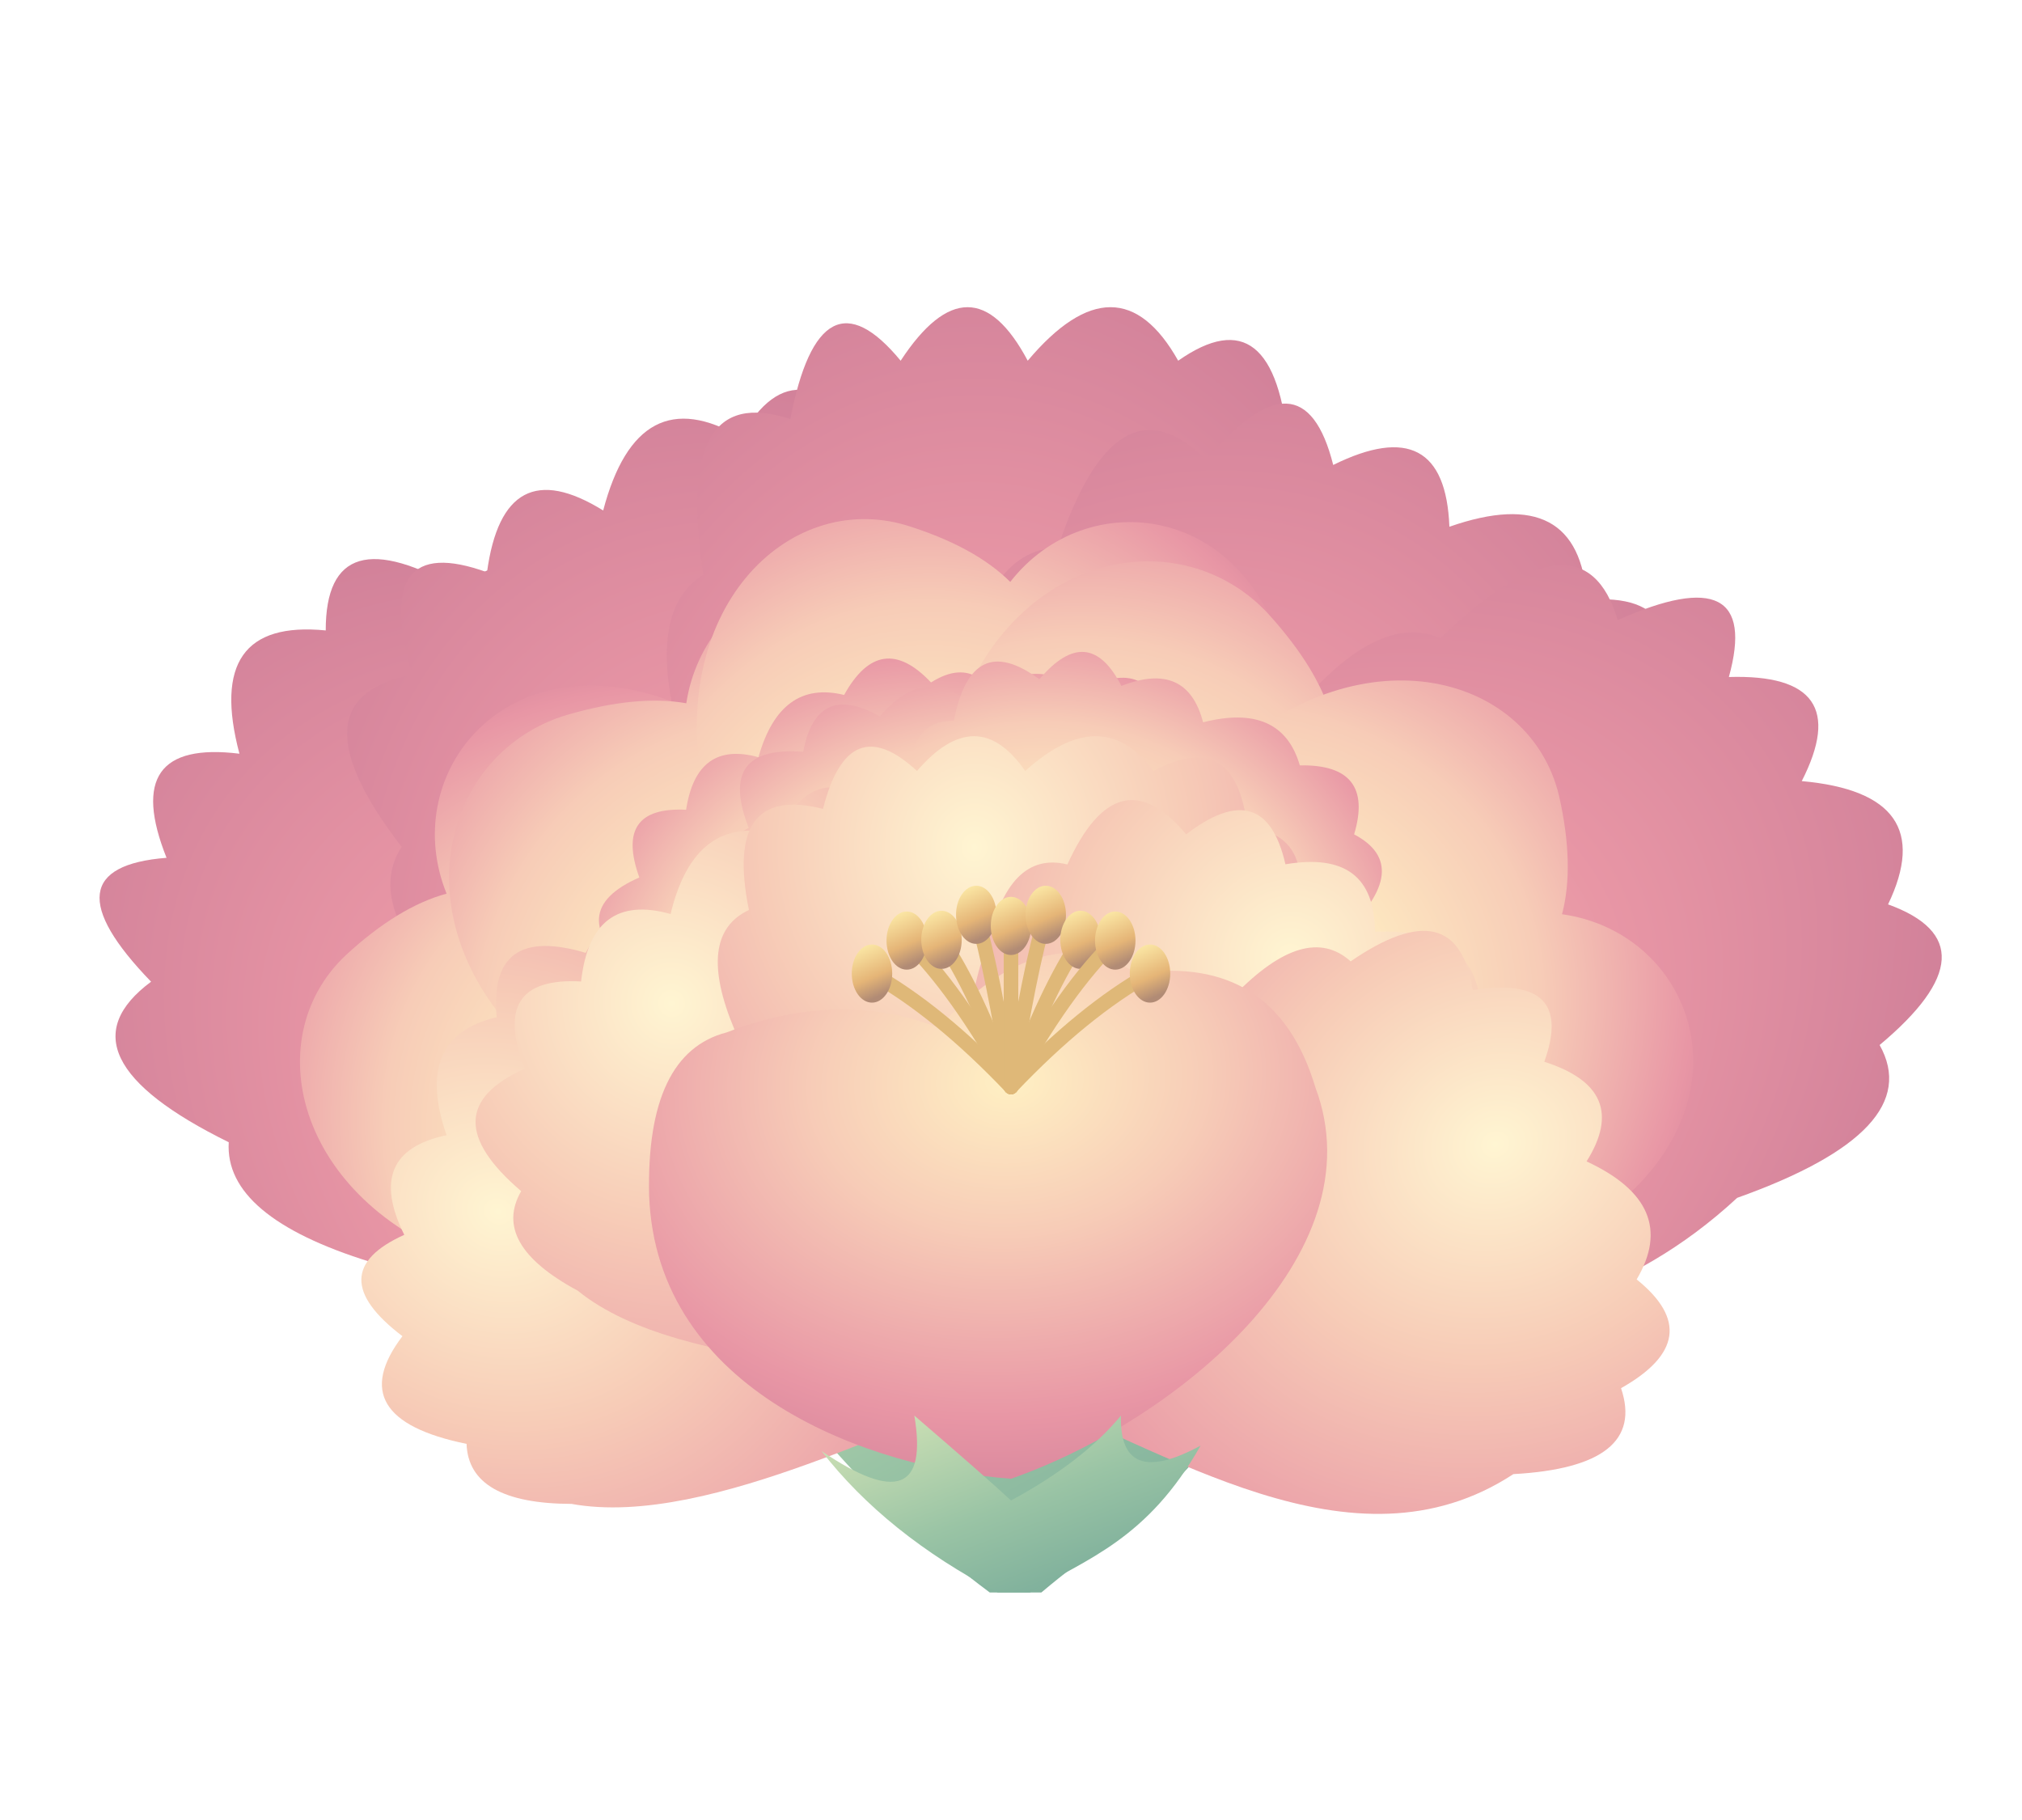
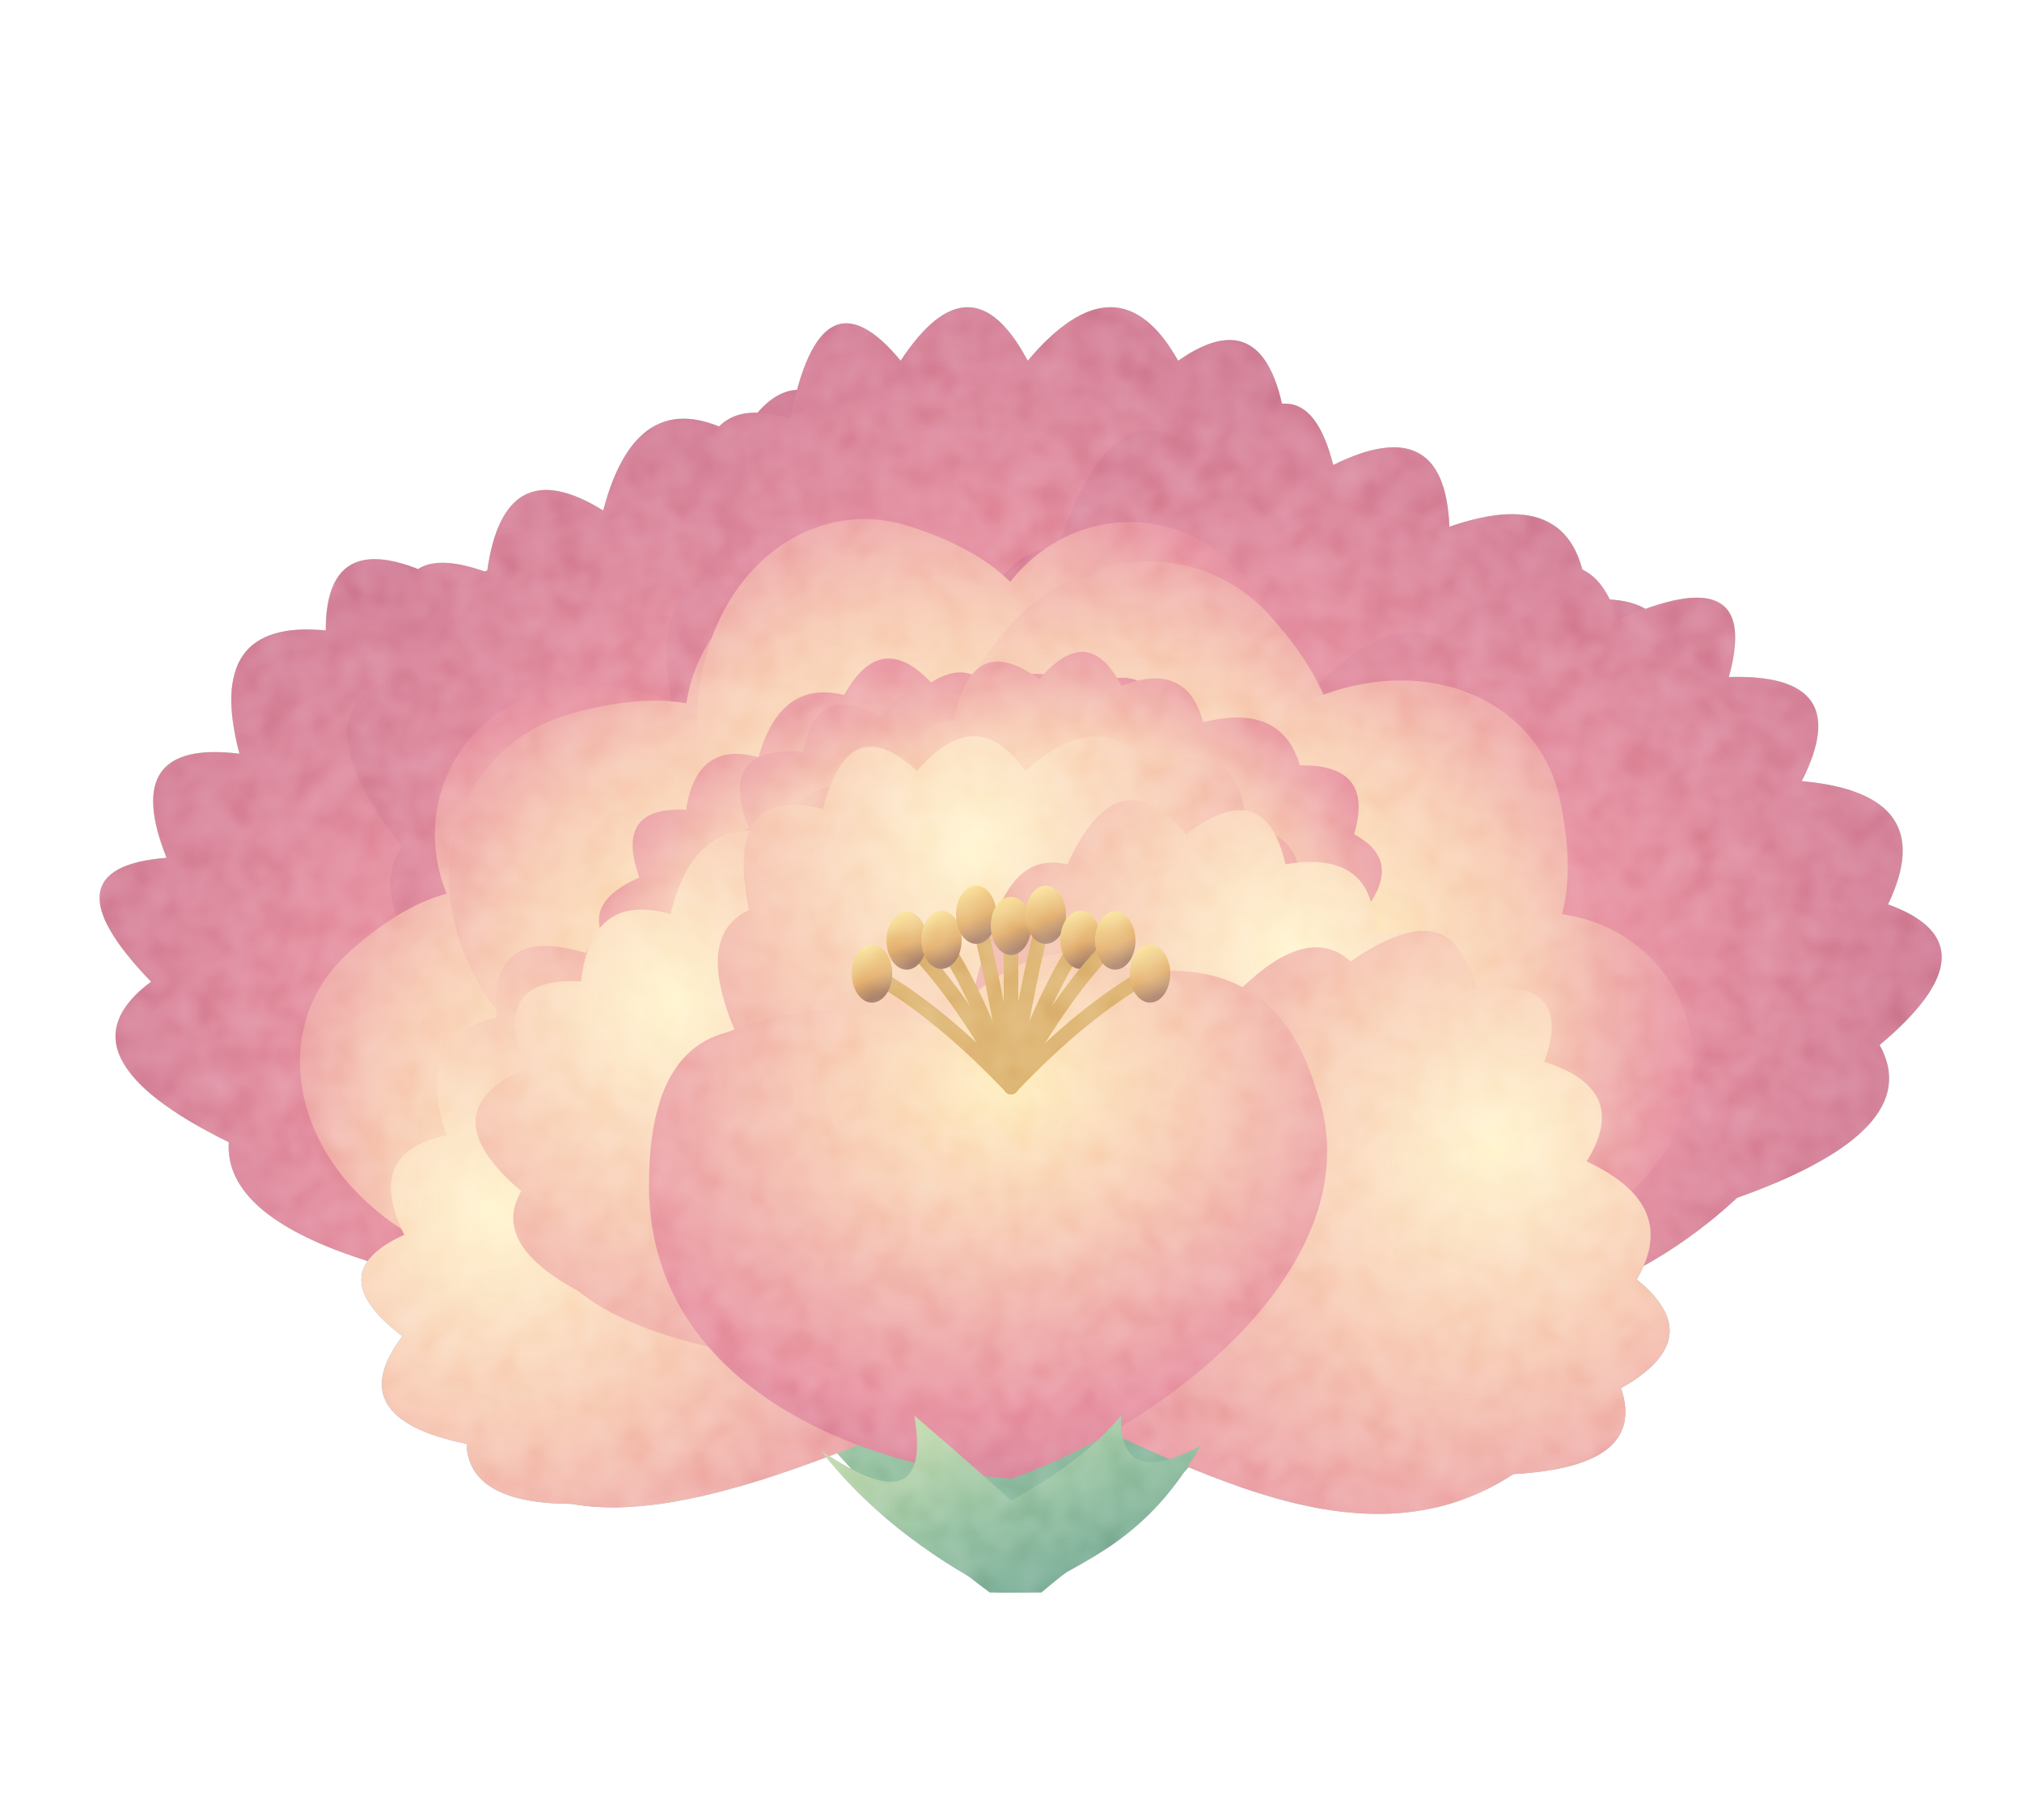
<svg xmlns="http://www.w3.org/2000/svg" width="160" height="144" viewBox="0 0 160 144" role="img">
  <defs>
    <radialGradient id="ivory" cx="47%" cy="74%" r="91%">
      <stop offset="0" stop-color="#fff7d1" />
      <stop offset="0.38" stop-color="#fff0c3" />
      <stop offset="0.66" stop-color="#f7ccb7" />
      <stop offset="0.89" stop-color="#e896a5" />
      <stop offset="1" stop-color="#ce7e98" />
    </radialGradient>
    <radialGradient id="silk" cx="39%" cy="67%" r="89%">
      <stop offset="0" stop-color="#fff0c3" />
      <stop offset="0.3" stop-color="#fff0c3" />
      <stop offset="0.62" stop-color="#f7ccb7" />
      <stop offset="0.87" stop-color="#e896a5" />
      <stop offset="1" stop-color="#ce7e98" />
    </radialGradient>
    <radialGradient id="edge" cx="54%" cy="24%" r="88%">
      <stop offset="0" stop-color="#fff0c3" />
      <stop offset="0.33" stop-color="#f7ccb7" />
      <stop offset="0.73" stop-color="#e896a5" />
      <stop offset="1" stop-color="#ce7e98" />
    </radialGradient>
    <radialGradient id="back" cx="45%" cy="73%" r="86%">
      <stop offset="0" stop-color="#f7ccb7" />
      <stop offset="0.52" stop-color="#e896a5" />
      <stop offset="1" stop-color="#ce7e98" />
    </radialGradient>
    <radialGradient id="fold" cx="44%" cy="17%" r="100%">
      <stop offset="0" stop-color="#fff5d2" />
      <stop offset="0.36" stop-color="#f7ccb7" />
      <stop offset="0.79" stop-color="#e896a5" />
      <stop offset="1" stop-color="#ce7e98" />
    </radialGradient>
    <linearGradient id="green" x1="0" y1="0" x2=".8" y2="1">
      <stop stop-color="#d6e5b7" />
      <stop offset=".55" stop-color="#9ac4a5" />
      <stop offset="1" stop-color="#77aa99" />
    </linearGradient>
    <linearGradient id="pollen" x2=".3" y2="1">
      <stop stop-color="#fff0ad" />
      <stop offset=".66" stop-color="#e5b577" />
      <stop offset="1" stop-color="#b18b75" />
    </linearGradient>
+     <filter id="paper" x="-2%" y="-2%" width="104%" height="104%" color-interpolation-filters="sRGB">
+       <feTurbulence type="fractalNoise" baseFrequency="0.39" numOctaves="2" seed="19" />
+       <feColorMatrix values=".23 .17 .10 0 .25  .23 .17 .10 0 .25  .23 .17 .10 0 .25  0 0 0 0 1" />
+       <feBlend in2="SourceGraphic" mode="soft-light" />
+       <feComposite in2="SourceGraphic" operator="in" />
+     </filter>
  </defs>
-   <g transform="translate(80 126) scale(24 32)">
-     <path d="M-1 -.8Q-.41 -.37 -.51 -1Q-.13 -.65 0 -.52Q.38 -.74 .58 -1Q.57 -.58 1 -.83C.72 -.30 .40 -.19 .10 0L-.07 0Q-.66 -.33 -1 -.8Z" fill="url(#green)" />
+   <g filter="url(#paper)">
+     <g transform="translate(80 126) scale(24 32)">
+       <path d="M-1 -.8Q-.41 -.37 -.51 -1Q-.13 -.65 0 -.52Q.38 -.74 .58 -1Q.57 -.58 1 -.83C.72 -.30 .40 -.19 .10 0L-.07 0Q-.66 -.33 -1 -.8Z" fill="url(#green)" />
+     </g>
+     <g transform="translate(80 104) rotate(-55) scale(26.46 77)">
+       <path d="M0 0C-.18 -.12 -.86 -.35 -.97 -.57Q-1.11 -.72 -.92 -.76Q-1.01 -.96 -.66 -.92Q-.57 -1.08 -.33 -.98Q-.12 -1.09 .05 -.98Q.32 -1.09 .50 -.98Q.79 -1.05 .83 -.89Q1.12 -.88 .96 -.68C1.08 -.38 .40 -.19 0 0Z" fill="url(#back)" />
+     </g>
+     <g transform="translate(80 104) rotate(-28) scale(27.4 72.77)">
+       <path d="M0 0C-.18 -.12 -.86 -.35 -.97 -.57Q-1.11 -.72 -.92 -.76Q-1.01 -.96 -.66 -.92Q-.57 -1.08 -.33 -.98Q-.12 -1.09 .05 -.98Q.32 -1.09 .50 -.98Q.79 -1.05 .83 -.89Q1.12 -.88 .96 -.68C1.08 -.38 .40 -.19 0 0Z" fill="url(#back)" />
+     </g>
+     <g transform="translate(80 104) rotate(0) scale(26.46 77)">
+       <path d="M0 0C-.18 -.12 -.86 -.35 -.97 -.57Q-1.11 -.72 -.92 -.76Q-1.01 -.96 -.66 -.92Q-.57 -1.08 -.33 -.98Q-.12 -1.09 .05 -.98Q.32 -1.09 .50 -.98Q.79 -1.05 .83 -.89Q1.12 -.88 .96 -.68C1.08 -.38 .40 -.19 0 0Z" fill="url(#back)" />
+     </g>
+     <g transform="translate(80 104) rotate(28) scale(27.4 72.77)">
+       <path d="M0 0C-.18 -.12 -.86 -.35 -.97 -.57Q-1.11 -.72 -.92 -.76Q-1.01 -.96 -.66 -.92Q-.57 -1.08 -.33 -.98Q-.12 -1.09 .05 -.98Q.32 -1.09 .50 -.98Q.79 -1.05 .83 -.89Q1.12 -.88 .96 -.68C1.08 -.38 .40 -.19 0 0Z" fill="url(#back)" />
+     </g>
+     <g transform="translate(80 104) rotate(55) scale(26.46 77)">
+       <path d="M0 0C-.18 -.12 -.86 -.35 -.97 -.57Q-1.11 -.72 -.92 -.76Q-1.01 -.96 -.66 -.92Q-.57 -1.08 -.33 -.98Q-.12 -1.09 .05 -.98Q.32 -1.09 .50 -.98Q.79 -1.05 .83 -.89Q1.12 -.88 .96 -.68C1.08 -.38 .40 -.19 0 0Z" fill="url(#back)" />
+     </g>
+     <g transform="translate(79 97) rotate(-60) scale(23.52 56)">
+       <path d="M0 0C-.16 -.09 -.85 -.31 -.99 -.61C-1.12 -.87 -.71 -1.04 -.31 -.99Q-.08 -.96 .04 -.91C.30 -1.05 .85 -1.02 .97 -.79C1.12 -.49 .53 -.16 0 0Z" fill="url(#silk)" />
+     </g>
+     <g transform="translate(79 97) rotate(-32) scale(24.36 52.92)">
+       <path d="M0 0C-.16 -.09 -.85 -.31 -.99 -.61C-1.12 -.87 -.71 -1.04 -.31 -.99Q-.08 -.96 .04 -.91C.30 -1.05 .85 -1.02 .97 -.79C1.12 -.49 .53 -.16 0 0Z" fill="url(#silk)" />
+     </g>
+     <g transform="translate(79 97) rotate(0) scale(23.52 56)">
+       <path d="M0 0C-.16 -.09 -.85 -.31 -.99 -.61C-1.12 -.87 -.71 -1.04 -.31 -.99Q-.08 -.96 .04 -.91C.30 -1.05 .85 -1.02 .97 -.79C1.12 -.49 .53 -.16 0 0Z" fill="url(#silk)" />
+     </g>
+     <g transform="translate(79 97) rotate(32) scale(24.36 52.92)">
+       <path d="M0 0C-.16 -.09 -.85 -.31 -.99 -.61C-1.12 -.87 -.71 -1.04 -.31 -.99Q-.08 -.96 .04 -.91C.30 -1.05 .85 -1.02 .97 -.79C1.12 -.49 .53 -.16 0 0Z" fill="url(#silk)" />
+     </g>
+     <g transform="translate(79 97) rotate(60) scale(23.52 56)">
+       <path d="M0 0C-.16 -.09 -.85 -.31 -.99 -.61C-1.12 -.87 -.71 -1.04 -.31 -.99Q-.08 -.96 .04 -.91C.30 -1.05 .85 -1.02 .97 -.79C1.12 -.49 .53 -.16 0 0Z" fill="url(#silk)" />
+     </g>
+     <g transform="translate(80 89) rotate(-36) scale(18.62 36)">
+       <path d="M0 0C-.18 -.12 -.86 -.35 -.97 -.57Q-1.11 -.72 -.92 -.76Q-1.01 -.96 -.66 -.92Q-.57 -1.08 -.33 -.98Q-.12 -1.09 .05 -.98Q.32 -1.09 .50 -.98Q.79 -1.05 .83 -.89Q1.12 -.88 .96 -.68C1.08 -.38 .40 -.19 0 0Z" fill="url(#ivory)" />
+     </g>
+     <g transform="translate(80 89) rotate(-7) scale(19.28 34.02)">
+       <path d="M0 0C-.18 -.12 -.86 -.35 -.97 -.57Q-1.11 -.72 -.92 -.76Q-1.01 -.96 -.66 -.92Q-.57 -1.08 -.33 -.98Q-.12 -1.09 .05 -.98Q.32 -1.09 .50 -.98Q.79 -1.05 .83 -.89Q1.12 -.88 .96 -.68C1.08 -.38 .40 -.19 0 0Z" fill="url(#ivory)" />
+     </g>
+     <g transform="translate(80 89) rotate(24) scale(18.62 36)">
+       <path d="M0 0C-.18 -.12 -.86 -.35 -.97 -.57Q-1.11 -.72 -.92 -.76Q-1.01 -.96 -.66 -.92Q-.57 -1.08 -.33 -.98Q-.12 -1.09 .05 -.98Q.32 -1.09 .50 -.98Q.79 -1.05 .83 -.89Q1.12 -.88 .96 -.68C1.08 -.38 .40 -.19 0 0Z" fill="url(#ivory)" />
+     </g>
+     <path d="M80 88Q74.28 82.91 69 80.41" fill="none" stroke="#dfb878" stroke-width="1.15" stroke-linecap="round" />
+     <ellipse cx="69" cy="80.41" rx="1.6" ry="2.3" fill="url(#pollen)" />
+     <path d="M80 88Q76.19 81.18 72.67 77.83" fill="none" stroke="#dfb878" stroke-width="1.15" stroke-linecap="round" />
+     <ellipse cx="72.67" cy="77.83" rx="1.6" ry="2.3" fill="url(#pollen)" />
+     <path d="M80 88Q78.09 81.06 76.33 77.65" fill="none" stroke="#dfb878" stroke-width="1.15" stroke-linecap="round" />
+     <ellipse cx="76.33" cy="77.65" rx="1.6" ry="2.3" fill="url(#pollen)" />
+     <path d="M80 88Q80 80.11 80 76.23" fill="none" stroke="#dfb878" stroke-width="1.15" stroke-linecap="round" />
+     <ellipse cx="80" cy="76.23" rx="1.6" ry="2.3" fill="url(#pollen)" />
+     <path d="M80 88Q81.91 81.06 83.67 77.65" fill="none" stroke="#dfb878" stroke-width="1.15" stroke-linecap="round" />
+     <ellipse cx="83.67" cy="77.65" rx="1.6" ry="2.3" fill="url(#pollen)" />
+     <path d="M80 88Q83.81 81.18 87.33 77.83" fill="none" stroke="#dfb878" stroke-width="1.15" stroke-linecap="round" />
+     <ellipse cx="87.33" cy="77.83" rx="1.6" ry="2.3" fill="url(#pollen)" />
+     <path d="M80 88Q85.72 82.91 91 80.41" fill="none" stroke="#dfb878" stroke-width="1.15" stroke-linecap="round" />
+     <ellipse cx="91" cy="80.41" rx="1.6" ry="2.3" fill="url(#pollen)" />
+     <g transform="translate(80 110) rotate(-67) scale(22.54 50)">
+       <path d="M0 0C-.18 -.12 -.86 -.35 -.97 -.57Q-1.11 -.72 -.92 -.76Q-1.01 -.96 -.66 -.92Q-.57 -1.08 -.33 -.98Q-.12 -1.09 .05 -.98Q.32 -1.09 .50 -.98Q.79 -1.05 .83 -.89Q1.12 -.88 .96 -.68C1.08 -.38 .40 -.19 0 0Z" fill="url(#fold)" />
+     </g>
+     <g transform="translate(80 110) rotate(-37) scale(23.34 47.25)">
+       <path d="M0 0C-.18 -.12 -.86 -.35 -.97 -.57Q-1.11 -.72 -.92 -.76Q-1.01 -.96 -.66 -.92Q-.57 -1.08 -.33 -.98Q-.12 -1.09 .05 -.98Q.32 -1.09 .50 -.98Q.79 -1.05 .83 -.89Q1.12 -.88 .96 -.68C1.08 -.38 .40 -.19 0 0Z" fill="url(#fold)" />
+     </g>
+     <g transform="translate(80 110) rotate(0) scale(22.54 50)">
+       <path d="M0 0C-.18 -.12 -.86 -.35 -.97 -.57Q-1.11 -.72 -.92 -.76Q-1.01 -.96 -.66 -.92Q-.57 -1.08 -.33 -.98Q-.12 -1.09 .05 -.98Q.32 -1.09 .50 -.98Q.79 -1.05 .83 -.89Q1.12 -.88 .96 -.68C1.08 -.38 .40 -.19 0 0Z" fill="url(#fold)" />
+     </g>
+     <g transform="translate(80 110) rotate(37) scale(23.34 47.25)">
+       <path d="M0 0C-.18 -.12 -.86 -.35 -.97 -.57Q-1.11 -.72 -.92 -.76Q-1.01 -.96 -.66 -.92Q-.57 -1.08 -.33 -.98Q-.12 -1.09 .05 -.98Q.32 -1.09 .50 -.98Q.79 -1.05 .83 -.89Q1.12 -.88 .96 -.68C1.08 -.38 .40 -.19 0 0Z" fill="url(#fold)" />
+     </g>
+     <g transform="translate(80 110) rotate(67) scale(22.54 50)">
+       <path d="M0 0C-.18 -.12 -.86 -.35 -.97 -.57Q-1.11 -.72 -.92 -.76Q-1.01 -.96 -.66 -.92Q-.57 -1.08 -.33 -.98Q-.12 -1.09 .05 -.98Q.32 -1.09 .50 -.98Q.79 -1.05 .83 -.89Q1.12 -.88 .96 -.68C1.08 -.38 .40 -.19 0 0Z" fill="url(#fold)" />
+     </g>
+     <g transform="translate(80 117) rotate(-4) scale(27 40)">
+       <path d="M0 0C-.41 -.04 -1.02 -.22 -1 -.61Q-.98 -.89 -.74 -.92Q-.40 -.99 -.12 -.90Q.21 -1.11 .47 -.98Q.88 -1.00 .97 -.73C1.12 -.39 .49 -.09 0 0Z" fill="url(#edge)" />
+     </g>
+     <g transform="translate(80 126) scale(15 14)">
+       <path d="M-1 -.8Q-.41 -.37 -.51 -1Q-.13 -.65 0 -.52Q.38 -.74 .58 -1Q.57 -.58 1 -.83C.72 -.30 .40 -.19 .10 0L-.07 0Q-.66 -.33 -1 -.8Z" fill="url(#green)" />
+     </g>
+     <path d="M80 86Q74.28 79.99 69 77.03" fill="none" stroke="#dfb878" stroke-width="1.15" stroke-linecap="round" />
+     <ellipse cx="69" cy="77.03" rx="1.6" ry="2.3" fill="url(#pollen)" />
+     <path d="M80 86Q75.71 78.24 71.75 74.42" fill="none" stroke="#dfb878" stroke-width="1.15" stroke-linecap="round" />
+     <ellipse cx="71.75" cy="74.42" rx="1.6" ry="2.3" fill="url(#pollen)" />
+     <path d="M80 86Q77.14 78.2 74.5 74.36" fill="none" stroke="#dfb878" stroke-width="1.15" stroke-linecap="round" />
+     <ellipse cx="74.5" cy="74.36" rx="1.6" ry="2.3" fill="url(#pollen)" />
+     <path d="M80 86Q78.57 76.87 77.25 72.38" fill="none" stroke="#dfb878" stroke-width="1.15" stroke-linecap="round" />
+     <ellipse cx="77.25" cy="72.38" rx="1.6" ry="2.3" fill="url(#pollen)" />
+     <path d="M80 86Q80 77.46 80 73.26" fill="none" stroke="#dfb878" stroke-width="1.15" stroke-linecap="round" />
+     <ellipse cx="80" cy="73.26" rx="1.6" ry="2.3" fill="url(#pollen)" />
+     <path d="M80 86Q81.43 76.87 82.75 72.38" fill="none" stroke="#dfb878" stroke-width="1.15" stroke-linecap="round" />
+     <ellipse cx="82.75" cy="72.38" rx="1.6" ry="2.3" fill="url(#pollen)" />
+     <path d="M80 86Q82.86 78.2 85.5 74.36" fill="none" stroke="#dfb878" stroke-width="1.15" stroke-linecap="round" />
+     <ellipse cx="85.5" cy="74.36" rx="1.6" ry="2.3" fill="url(#pollen)" />
+     <path d="M80 86Q84.29 78.24 88.25 74.42" fill="none" stroke="#dfb878" stroke-width="1.15" stroke-linecap="round" />
+     <ellipse cx="88.25" cy="74.42" rx="1.6" ry="2.3" fill="url(#pollen)" />
+     <path d="M80 86Q85.72 79.99 91 77.03" fill="none" stroke="#dfb878" stroke-width="1.15" stroke-linecap="round" />
+     <ellipse cx="91" cy="77.03" rx="1.6" ry="2.3" fill="url(#pollen)" />
  </g>
-   <g transform="translate(80 104) rotate(-55) scale(26.46 77)">
-     <path d="M0 0C-.18 -.12 -.86 -.35 -.97 -.57Q-1.11 -.72 -.92 -.76Q-1.01 -.96 -.66 -.92Q-.57 -1.08 -.33 -.98Q-.12 -1.09 .05 -.98Q.32 -1.09 .50 -.98Q.79 -1.05 .83 -.89Q1.12 -.88 .96 -.68C1.08 -.38 .40 -.19 0 0Z" fill="url(#back)" />
-   </g>
-   <g transform="translate(80 104) rotate(-28) scale(27.4 72.77)">
-     <path d="M0 0C-.18 -.12 -.86 -.35 -.97 -.57Q-1.11 -.72 -.92 -.76Q-1.01 -.96 -.66 -.92Q-.57 -1.08 -.33 -.98Q-.12 -1.09 .05 -.98Q.32 -1.09 .50 -.98Q.79 -1.05 .83 -.89Q1.12 -.88 .96 -.68C1.08 -.38 .40 -.19 0 0Z" fill="url(#back)" />
-   </g>
-   <g transform="translate(80 104) rotate(0) scale(26.46 77)">
-     <path d="M0 0C-.18 -.12 -.86 -.35 -.97 -.57Q-1.11 -.72 -.92 -.76Q-1.01 -.96 -.66 -.92Q-.57 -1.08 -.33 -.98Q-.12 -1.09 .05 -.98Q.32 -1.09 .50 -.98Q.79 -1.05 .83 -.89Q1.12 -.88 .96 -.68C1.08 -.38 .40 -.19 0 0Z" fill="url(#back)" />
-   </g>
-   <g transform="translate(80 104) rotate(28) scale(27.4 72.77)">
-     <path d="M0 0C-.18 -.12 -.86 -.35 -.97 -.57Q-1.11 -.72 -.92 -.76Q-1.01 -.96 -.66 -.92Q-.57 -1.08 -.33 -.98Q-.12 -1.09 .05 -.98Q.32 -1.09 .50 -.98Q.79 -1.05 .83 -.89Q1.12 -.88 .96 -.68C1.08 -.38 .40 -.19 0 0Z" fill="url(#back)" />
-   </g>
-   <g transform="translate(80 104) rotate(55) scale(26.46 77)">
-     <path d="M0 0C-.18 -.12 -.86 -.35 -.97 -.57Q-1.11 -.72 -.92 -.76Q-1.01 -.96 -.66 -.92Q-.57 -1.08 -.33 -.98Q-.12 -1.09 .05 -.98Q.32 -1.09 .50 -.98Q.79 -1.05 .83 -.89Q1.12 -.88 .96 -.68C1.08 -.38 .40 -.19 0 0Z" fill="url(#back)" />
-   </g>
-   <g transform="translate(79 97) rotate(-60) scale(23.52 56)">
-     <path d="M0 0C-.16 -.09 -.85 -.31 -.99 -.61C-1.12 -.87 -.71 -1.04 -.31 -.99Q-.08 -.96 .04 -.91C.30 -1.05 .85 -1.02 .97 -.79C1.12 -.49 .53 -.16 0 0Z" fill="url(#silk)" />
-   </g>
-   <g transform="translate(79 97) rotate(-32) scale(24.36 52.92)">
-     <path d="M0 0C-.16 -.09 -.85 -.31 -.99 -.61C-1.12 -.87 -.71 -1.04 -.31 -.99Q-.08 -.96 .04 -.91C.30 -1.05 .85 -1.02 .97 -.79C1.12 -.49 .53 -.16 0 0Z" fill="url(#silk)" />
-   </g>
-   <g transform="translate(79 97) rotate(0) scale(23.52 56)">
-     <path d="M0 0C-.16 -.09 -.85 -.31 -.99 -.61C-1.12 -.87 -.71 -1.04 -.31 -.99Q-.08 -.96 .04 -.91C.30 -1.05 .85 -1.02 .97 -.79C1.12 -.49 .53 -.16 0 0Z" fill="url(#silk)" />
-   </g>
-   <g transform="translate(79 97) rotate(32) scale(24.36 52.92)">
-     <path d="M0 0C-.16 -.09 -.85 -.31 -.99 -.61C-1.12 -.87 -.71 -1.04 -.31 -.99Q-.08 -.96 .04 -.91C.30 -1.05 .85 -1.02 .97 -.79C1.12 -.49 .53 -.16 0 0Z" fill="url(#silk)" />
-   </g>
-   <g transform="translate(79 97) rotate(60) scale(23.52 56)">
-     <path d="M0 0C-.16 -.09 -.85 -.31 -.99 -.61C-1.12 -.87 -.71 -1.04 -.31 -.99Q-.08 -.96 .04 -.91C.30 -1.05 .85 -1.02 .97 -.79C1.12 -.49 .53 -.16 0 0Z" fill="url(#silk)" />
-   </g>
-   <g transform="translate(80 89) rotate(-36) scale(18.62 36)">
-     <path d="M0 0C-.18 -.12 -.86 -.35 -.97 -.57Q-1.11 -.72 -.92 -.76Q-1.01 -.96 -.66 -.92Q-.57 -1.08 -.33 -.98Q-.12 -1.09 .05 -.98Q.32 -1.09 .50 -.98Q.79 -1.05 .83 -.89Q1.12 -.88 .96 -.68C1.08 -.38 .40 -.19 0 0Z" fill="url(#ivory)" />
-   </g>
-   <g transform="translate(80 89) rotate(-7) scale(19.28 34.02)">
-     <path d="M0 0C-.18 -.12 -.86 -.35 -.97 -.57Q-1.11 -.72 -.92 -.76Q-1.01 -.96 -.66 -.92Q-.57 -1.08 -.33 -.98Q-.12 -1.09 .05 -.98Q.32 -1.09 .50 -.98Q.79 -1.05 .83 -.89Q1.12 -.88 .96 -.68C1.08 -.38 .40 -.19 0 0Z" fill="url(#ivory)" />
-   </g>
-   <g transform="translate(80 89) rotate(24) scale(18.62 36)">
-     <path d="M0 0C-.18 -.12 -.86 -.35 -.97 -.57Q-1.11 -.72 -.92 -.76Q-1.01 -.96 -.66 -.92Q-.57 -1.08 -.33 -.98Q-.12 -1.09 .05 -.98Q.32 -1.09 .50 -.98Q.79 -1.05 .83 -.89Q1.12 -.88 .96 -.68C1.08 -.38 .40 -.19 0 0Z" fill="url(#ivory)" />
-   </g>
-   <path d="M80 88Q74.28 82.91 69 80.41" fill="none" stroke="#dfb878" stroke-width="1.15" stroke-linecap="round" />
-   <ellipse cx="69" cy="80.41" rx="1.6" ry="2.3" fill="url(#pollen)" />
-   <path d="M80 88Q76.19 81.18 72.67 77.83" fill="none" stroke="#dfb878" stroke-width="1.15" stroke-linecap="round" />
-   <ellipse cx="72.67" cy="77.83" rx="1.6" ry="2.3" fill="url(#pollen)" />
-   <path d="M80 88Q78.09 81.06 76.33 77.65" fill="none" stroke="#dfb878" stroke-width="1.15" stroke-linecap="round" />
-   <ellipse cx="76.33" cy="77.65" rx="1.6" ry="2.3" fill="url(#pollen)" />
-   <path d="M80 88Q80 80.11 80 76.23" fill="none" stroke="#dfb878" stroke-width="1.15" stroke-linecap="round" />
-   <ellipse cx="80" cy="76.23" rx="1.6" ry="2.3" fill="url(#pollen)" />
-   <path d="M80 88Q81.91 81.06 83.67 77.65" fill="none" stroke="#dfb878" stroke-width="1.15" stroke-linecap="round" />
-   <ellipse cx="83.67" cy="77.65" rx="1.6" ry="2.3" fill="url(#pollen)" />
-   <path d="M80 88Q83.81 81.18 87.33 77.83" fill="none" stroke="#dfb878" stroke-width="1.15" stroke-linecap="round" />
-   <ellipse cx="87.33" cy="77.83" rx="1.6" ry="2.3" fill="url(#pollen)" />
-   <path d="M80 88Q85.72 82.91 91 80.41" fill="none" stroke="#dfb878" stroke-width="1.15" stroke-linecap="round" />
-   <ellipse cx="91" cy="80.41" rx="1.6" ry="2.3" fill="url(#pollen)" />
-   <g transform="translate(80 110) rotate(-67) scale(22.54 50)">
-     <path d="M0 0C-.18 -.12 -.86 -.35 -.97 -.57Q-1.11 -.72 -.92 -.76Q-1.01 -.96 -.66 -.92Q-.57 -1.08 -.33 -.98Q-.12 -1.09 .05 -.98Q.32 -1.09 .50 -.98Q.79 -1.05 .83 -.89Q1.12 -.88 .96 -.68C1.08 -.38 .40 -.19 0 0Z" fill="url(#fold)" />
-   </g>
-   <g transform="translate(80 110) rotate(-37) scale(23.34 47.25)">
-     <path d="M0 0C-.18 -.12 -.86 -.35 -.97 -.57Q-1.11 -.72 -.92 -.76Q-1.01 -.96 -.66 -.92Q-.57 -1.08 -.33 -.98Q-.12 -1.09 .05 -.98Q.32 -1.09 .50 -.98Q.79 -1.05 .83 -.89Q1.12 -.88 .96 -.68C1.08 -.38 .40 -.19 0 0Z" fill="url(#fold)" />
-   </g>
-   <g transform="translate(80 110) rotate(0) scale(22.54 50)">
-     <path d="M0 0C-.18 -.12 -.86 -.35 -.97 -.57Q-1.11 -.72 -.92 -.76Q-1.01 -.96 -.66 -.92Q-.57 -1.08 -.33 -.98Q-.12 -1.09 .05 -.98Q.32 -1.09 .50 -.98Q.79 -1.05 .83 -.89Q1.12 -.88 .96 -.68C1.08 -.38 .40 -.19 0 0Z" fill="url(#fold)" />
-   </g>
-   <g transform="translate(80 110) rotate(37) scale(23.34 47.25)">
-     <path d="M0 0C-.18 -.12 -.86 -.35 -.97 -.57Q-1.11 -.72 -.92 -.76Q-1.01 -.96 -.66 -.92Q-.57 -1.08 -.33 -.98Q-.12 -1.09 .05 -.98Q.32 -1.09 .50 -.98Q.79 -1.05 .83 -.89Q1.12 -.88 .96 -.68C1.08 -.38 .40 -.19 0 0Z" fill="url(#fold)" />
-   </g>
-   <g transform="translate(80 110) rotate(67) scale(22.54 50)">
-     <path d="M0 0C-.18 -.12 -.86 -.35 -.97 -.57Q-1.11 -.72 -.92 -.76Q-1.01 -.96 -.66 -.92Q-.57 -1.08 -.33 -.98Q-.12 -1.09 .05 -.98Q.32 -1.09 .50 -.98Q.79 -1.05 .83 -.89Q1.12 -.88 .96 -.68C1.08 -.38 .40 -.19 0 0Z" fill="url(#fold)" />
-   </g>
-   <g transform="translate(80 117) rotate(-4) scale(27 40)">
-     <path d="M0 0C-.41 -.04 -1.02 -.22 -1 -.61Q-.98 -.89 -.74 -.92Q-.40 -.99 -.12 -.90Q.21 -1.11 .47 -.98Q.88 -1.00 .97 -.73C1.12 -.39 .49 -.09 0 0Z" fill="url(#edge)" />
-   </g>
-   <g transform="translate(80 126) scale(15 14)">
-     <path d="M-1 -.8Q-.41 -.37 -.51 -1Q-.13 -.65 0 -.52Q.38 -.74 .58 -1Q.57 -.58 1 -.83C.72 -.30 .40 -.19 .10 0L-.07 0Q-.66 -.33 -1 -.8Z" fill="url(#green)" />
-   </g>
-   <path d="M80 86Q74.28 79.99 69 77.03" fill="none" stroke="#dfb878" stroke-width="1.15" stroke-linecap="round" />
-   <ellipse cx="69" cy="77.03" rx="1.6" ry="2.3" fill="url(#pollen)" />
-   <path d="M80 86Q75.71 78.24 71.75 74.42" fill="none" stroke="#dfb878" stroke-width="1.15" stroke-linecap="round" />
-   <ellipse cx="71.75" cy="74.42" rx="1.6" ry="2.3" fill="url(#pollen)" />
-   <path d="M80 86Q77.14 78.2 74.5 74.36" fill="none" stroke="#dfb878" stroke-width="1.15" stroke-linecap="round" />
-   <ellipse cx="74.5" cy="74.36" rx="1.6" ry="2.3" fill="url(#pollen)" />
-   <path d="M80 86Q78.57 76.87 77.25 72.38" fill="none" stroke="#dfb878" stroke-width="1.15" stroke-linecap="round" />
-   <ellipse cx="77.25" cy="72.38" rx="1.6" ry="2.3" fill="url(#pollen)" />
-   <path d="M80 86Q80 77.46 80 73.26" fill="none" stroke="#dfb878" stroke-width="1.15" stroke-linecap="round" />
-   <ellipse cx="80" cy="73.26" rx="1.6" ry="2.3" fill="url(#pollen)" />
-   <path d="M80 86Q81.43 76.87 82.75 72.38" fill="none" stroke="#dfb878" stroke-width="1.15" stroke-linecap="round" />
-   <ellipse cx="82.75" cy="72.38" rx="1.6" ry="2.3" fill="url(#pollen)" />
-   <path d="M80 86Q82.86 78.2 85.5 74.36" fill="none" stroke="#dfb878" stroke-width="1.15" stroke-linecap="round" />
-   <ellipse cx="85.5" cy="74.36" rx="1.6" ry="2.3" fill="url(#pollen)" />
-   <path d="M80 86Q84.29 78.24 88.25 74.42" fill="none" stroke="#dfb878" stroke-width="1.15" stroke-linecap="round" />
-   <ellipse cx="88.25" cy="74.42" rx="1.6" ry="2.3" fill="url(#pollen)" />
-   <path d="M80 86Q85.72 79.99 91 77.03" fill="none" stroke="#dfb878" stroke-width="1.15" stroke-linecap="round" />
-   <ellipse cx="91" cy="77.03" rx="1.6" ry="2.3" fill="url(#pollen)" />
</svg>
